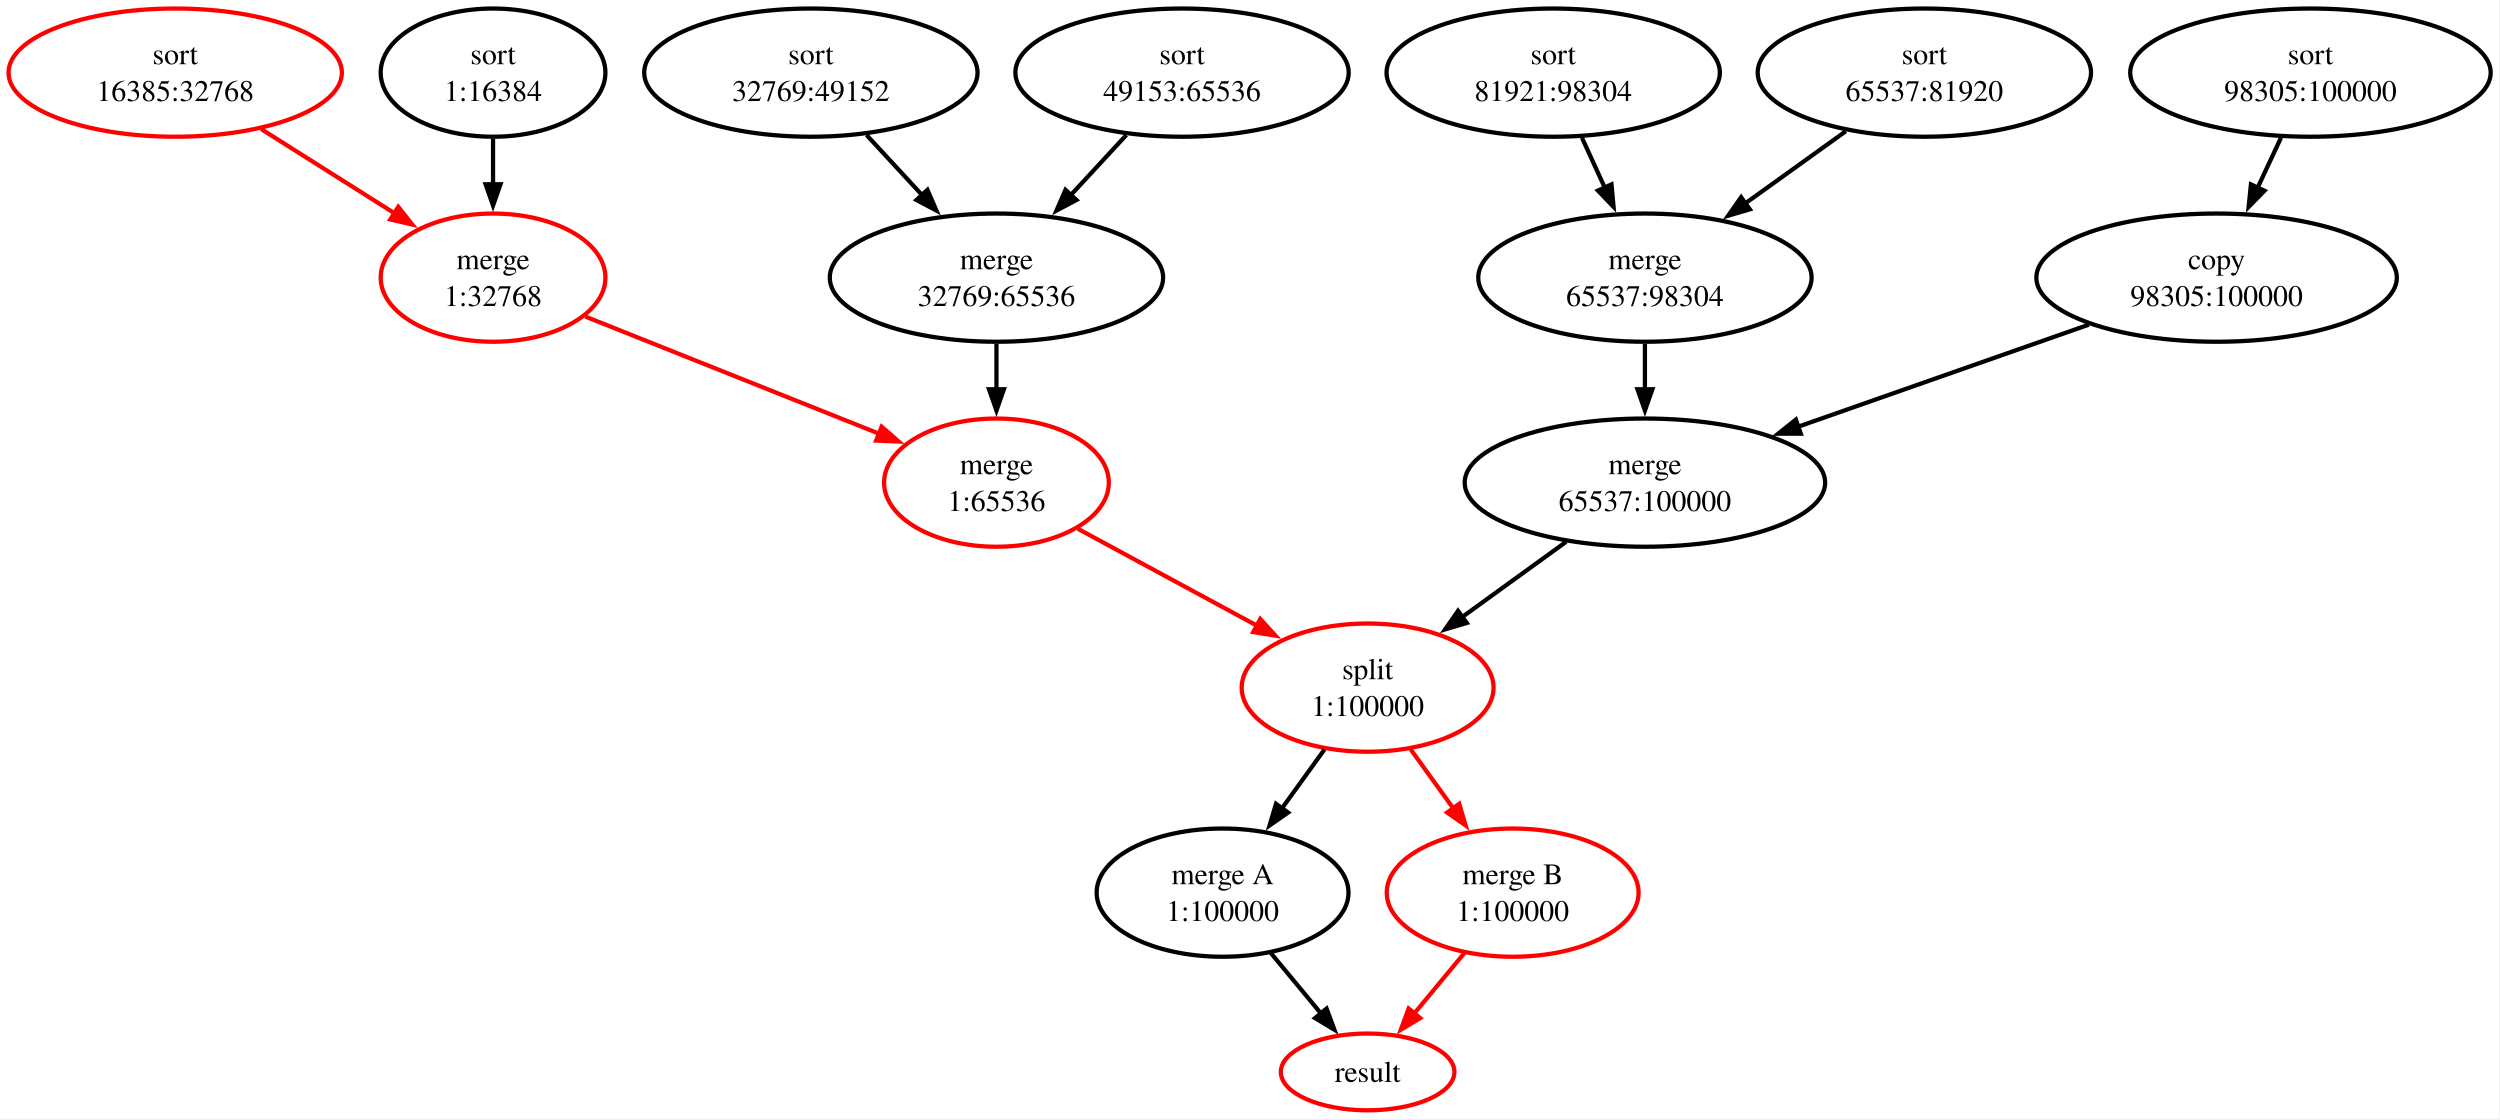
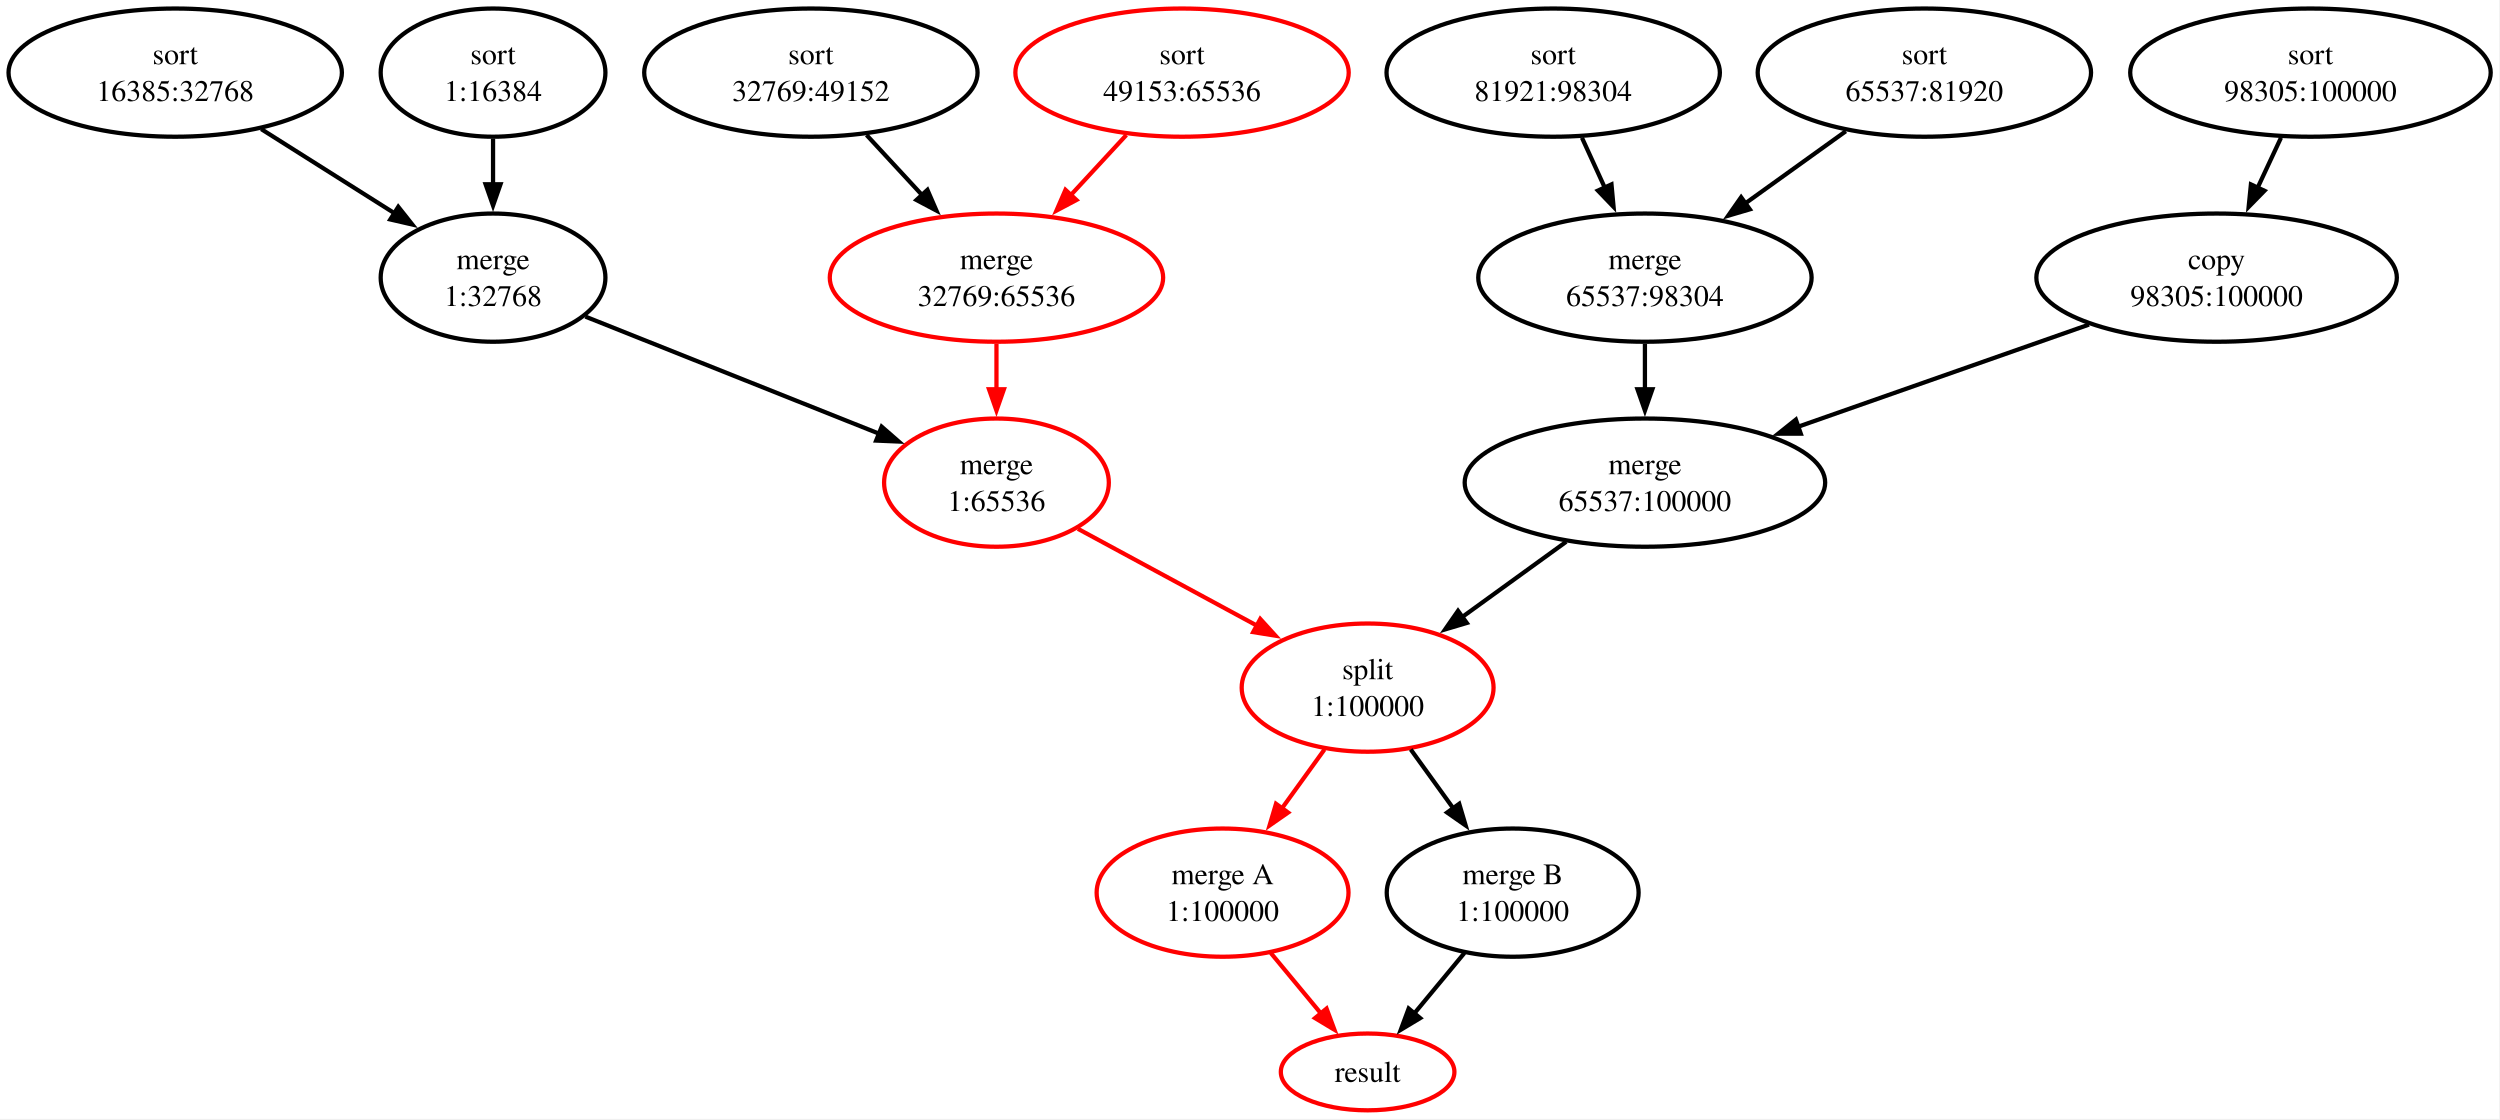
<svg xmlns="http://www.w3.org/2000/svg" width="1172pt" height="525pt" viewBox="0.00 0.00 1172.00 525.00">
  <g id="graph0" class="graph" transform="scale(1 1) rotate(0) translate(4 520.52)">
    <polygon fill="white" stroke="none" points="-4,4 -4,-520.52 1167.63,-520.52 1167.63,4 -4,4" />
    <g id="node1" class="node">
      <ellipse fill="none" stroke="black" stroke-width="2" cx="227.14" cy="-486.47" rx="52.68" ry="30.05" />
      <text xml:space="preserve" text-anchor="middle" x="227.14" y="-490.42" font-family="Times,serif" font-size="14.00">sort</text>
      <text xml:space="preserve" text-anchor="middle" x="227.14" y="-473.17" font-family="Times,serif" font-size="14.00">1:16384</text>
    </g>
    <g id="node8" class="node">
-       <ellipse fill="none" stroke="red" stroke-width="2" cx="227.14" cy="-390.36" rx="52.68" ry="30.05" />
+       <ellipse fill="none" stroke="black" stroke-width="2" cx="227.14" cy="-390.36" rx="52.68" ry="30.05" />
      <text xml:space="preserve" text-anchor="middle" x="227.14" y="-394.31" font-family="Times,serif" font-size="14.00">merge</text>
      <text xml:space="preserve" text-anchor="middle" x="227.14" y="-377.06" font-family="Times,serif" font-size="14.00">1:32768</text>
    </g>
    <g id="edge2" class="edge">
      <path fill="none" stroke="black" stroke-width="2" d="M227.14,-455.43C227.14,-448.58 227.14,-441.16 227.14,-433.89" />
      <polygon fill="black" stroke="black" stroke-width="2" points="230.64,-434.14 227.14,-424.14 223.64,-434.14 230.64,-434.14" />
    </g>
    <g id="node2" class="node">
-       <ellipse fill="none" stroke="red" stroke-width="2" cx="78.14" cy="-486.47" rx="78.14" ry="30.05" />
+       <ellipse fill="none" stroke="black" stroke-width="2" cx="78.14" cy="-486.47" rx="78.14" ry="30.05" />
      <text xml:space="preserve" text-anchor="middle" x="78.14" y="-490.42" font-family="Times,serif" font-size="14.00">sort</text>
      <text xml:space="preserve" text-anchor="middle" x="78.14" y="-473.17" font-family="Times,serif" font-size="14.00">16385:32768</text>
    </g>
    <g id="edge1" class="edge">
-       <path fill="none" stroke="red" stroke-width="2" d="M118.46,-460C137.8,-447.79 161.07,-433.09 181.1,-420.44" />
-       <polygon fill="red" stroke="red" stroke-width="2" points="182.71,-423.56 189.3,-415.26 178.97,-417.64 182.71,-423.56" />
+       <path fill="none" stroke="black" stroke-width="2" d="M118.46,-460C137.8,-447.79 161.07,-433.09 181.1,-420.44" />
+       <polygon fill="black" stroke="black" stroke-width="2" points="182.71,-423.56 189.3,-415.26 178.97,-417.64 182.71,-423.56" />
    </g>
    <g id="node3" class="node">
      <ellipse fill="none" stroke="black" stroke-width="2" cx="376.14" cy="-486.47" rx="78.14" ry="30.05" />
      <text xml:space="preserve" text-anchor="middle" x="376.14" y="-490.42" font-family="Times,serif" font-size="14.00">sort</text>
      <text xml:space="preserve" text-anchor="middle" x="376.14" y="-473.17" font-family="Times,serif" font-size="14.00">32769:49152</text>
    </g>
    <g id="node9" class="node">
-       <ellipse fill="none" stroke="black" stroke-width="2" cx="463.14" cy="-390.36" rx="78.14" ry="30.05" />
+       <ellipse fill="none" stroke="red" stroke-width="2" cx="463.14" cy="-390.36" rx="78.14" ry="30.05" />
      <text xml:space="preserve" text-anchor="middle" x="463.14" y="-394.31" font-family="Times,serif" font-size="14.00">merge</text>
      <text xml:space="preserve" text-anchor="middle" x="463.14" y="-377.06" font-family="Times,serif" font-size="14.00">32769:65536</text>
    </g>
-     <g id="edge4" class="edge">
+     <g id="edge3" class="edge">
      <path fill="none" stroke="black" stroke-width="2" d="M402.24,-457.23C410.41,-448.39 419.56,-438.49 428.24,-429.11" />
      <polygon fill="black" stroke="black" stroke-width="2" points="430.78,-431.52 435,-421.8 425.64,-426.77 430.78,-431.52" />
    </g>
    <g id="node4" class="node">
-       <ellipse fill="none" stroke="black" stroke-width="2" cx="550.14" cy="-486.47" rx="78.14" ry="30.05" />
+       <ellipse fill="none" stroke="red" stroke-width="2" cx="550.14" cy="-486.47" rx="78.14" ry="30.05" />
      <text xml:space="preserve" text-anchor="middle" x="550.14" y="-490.42" font-family="Times,serif" font-size="14.00">sort</text>
      <text xml:space="preserve" text-anchor="middle" x="550.14" y="-473.17" font-family="Times,serif" font-size="14.00">49153:65536</text>
    </g>
-     <g id="edge3" class="edge">
-       <path fill="none" stroke="black" stroke-width="2" d="M524.03,-457.23C515.86,-448.39 506.71,-438.49 498.03,-429.11" />
-       <polygon fill="black" stroke="black" stroke-width="2" points="500.63,-426.77 491.27,-421.8 495.49,-431.52 500.63,-426.77" />
+     <g id="edge4" class="edge">
+       <path fill="none" stroke="red" stroke-width="2" d="M524.03,-457.23C515.86,-448.39 506.71,-438.49 498.03,-429.11" />
+       <polygon fill="red" stroke="red" stroke-width="2" points="500.63,-426.77 491.27,-421.8 495.49,-431.52 500.63,-426.77" />
    </g>
    <g id="node5" class="node">
      <ellipse fill="none" stroke="black" stroke-width="2" cx="898.14" cy="-486.47" rx="78.14" ry="30.05" />
      <text xml:space="preserve" text-anchor="middle" x="898.14" y="-490.42" font-family="Times,serif" font-size="14.00">sort</text>
      <text xml:space="preserve" text-anchor="middle" x="898.14" y="-473.17" font-family="Times,serif" font-size="14.00">65537:81920</text>
    </g>
    <g id="node10" class="node">
      <ellipse fill="none" stroke="black" stroke-width="2" cx="767.14" cy="-390.36" rx="78.14" ry="30.05" />
      <text xml:space="preserve" text-anchor="middle" x="767.14" y="-394.31" font-family="Times,serif" font-size="14.00">merge</text>
      <text xml:space="preserve" text-anchor="middle" x="767.14" y="-377.06" font-family="Times,serif" font-size="14.00">65537:98304</text>
    </g>
-     <g id="edge6" class="edge">
+     <g id="edge5" class="edge">
      <path fill="none" stroke="black" stroke-width="2" d="M861.3,-459C846.66,-448.49 829.65,-436.27 814.14,-425.13" />
      <polygon fill="black" stroke="black" stroke-width="2" points="816.32,-422.39 806.16,-419.4 812.24,-428.07 816.32,-422.39" />
    </g>
    <g id="node6" class="node">
      <ellipse fill="none" stroke="black" stroke-width="2" cx="724.14" cy="-486.47" rx="78.14" ry="30.05" />
      <text xml:space="preserve" text-anchor="middle" x="724.14" y="-490.42" font-family="Times,serif" font-size="14.00">sort</text>
      <text xml:space="preserve" text-anchor="middle" x="724.14" y="-473.17" font-family="Times,serif" font-size="14.00">81921:98304</text>
    </g>
-     <g id="edge5" class="edge">
+     <g id="edge6" class="edge">
      <path fill="none" stroke="black" stroke-width="2" d="M737.62,-455.95C741.02,-448.51 744.74,-440.38 748.35,-432.48" />
      <polygon fill="black" stroke="black" stroke-width="2" points="751.46,-434.08 752.44,-423.53 745.1,-431.17 751.46,-434.08" />
    </g>
    <g id="node7" class="node">
      <ellipse fill="none" stroke="black" stroke-width="2" cx="1079.14" cy="-486.47" rx="84.5" ry="30.05" />
      <text xml:space="preserve" text-anchor="middle" x="1079.14" y="-490.42" font-family="Times,serif" font-size="14.00">sort</text>
      <text xml:space="preserve" text-anchor="middle" x="1079.14" y="-473.17" font-family="Times,serif" font-size="14.00">98305:100000</text>
    </g>
    <g id="node11" class="node">
      <ellipse fill="none" stroke="black" stroke-width="2" cx="1035.14" cy="-390.36" rx="84.5" ry="30.05" />
      <text xml:space="preserve" text-anchor="middle" x="1035.14" y="-394.31" font-family="Times,serif" font-size="14.00">copy</text>
      <text xml:space="preserve" text-anchor="middle" x="1035.14" y="-377.06" font-family="Times,serif" font-size="14.00">98305:100000</text>
    </g>
    <g id="edge7" class="edge">
      <path fill="none" stroke="black" stroke-width="2" d="M1065.33,-455.95C1061.85,-448.51 1058.05,-440.38 1054.36,-432.48" />
      <polygon fill="black" stroke="black" stroke-width="2" points="1057.58,-431.09 1050.17,-423.52 1051.23,-434.06 1057.58,-431.09" />
    </g>
    <g id="node12" class="node">
      <ellipse fill="none" stroke="red" stroke-width="2" cx="463.14" cy="-294.26" rx="52.68" ry="30.05" />
      <text xml:space="preserve" text-anchor="middle" x="463.14" y="-298.21" font-family="Times,serif" font-size="14.00">merge</text>
      <text xml:space="preserve" text-anchor="middle" x="463.14" y="-280.96" font-family="Times,serif" font-size="14.00">1:65536</text>
    </g>
    <g id="edge9" class="edge">
-       <path fill="none" stroke="red" stroke-width="2" d="M270.42,-372.1C309.18,-356.65 366.2,-333.91 408.17,-317.18" />
-       <polygon fill="red" stroke="red" stroke-width="2" points="409.32,-320.49 417.31,-313.53 406.73,-313.98 409.32,-320.49" />
+       <path fill="none" stroke="black" stroke-width="2" d="M270.42,-372.1C309.18,-356.65 366.2,-333.91 408.17,-317.18" />
+       <polygon fill="black" stroke="black" stroke-width="2" points="409.32,-320.49 417.31,-313.53 406.73,-313.98 409.32,-320.49" />
    </g>
    <g id="edge8" class="edge">
-       <path fill="none" stroke="black" stroke-width="2" d="M463.14,-359.33C463.14,-352.47 463.14,-345.06 463.14,-337.79" />
-       <polygon fill="black" stroke="black" stroke-width="2" points="466.64,-338.04 463.14,-328.04 459.64,-338.04 466.64,-338.04" />
+       <path fill="none" stroke="red" stroke-width="2" d="M463.14,-359.33C463.14,-352.47 463.14,-345.06 463.14,-337.79" />
+       <polygon fill="red" stroke="red" stroke-width="2" points="466.64,-338.04 463.14,-328.04 459.64,-338.04 466.64,-338.04" />
    </g>
    <g id="node13" class="node">
      <ellipse fill="none" stroke="black" stroke-width="2" cx="767.14" cy="-294.26" rx="84.5" ry="30.05" />
      <text xml:space="preserve" text-anchor="middle" x="767.14" y="-298.21" font-family="Times,serif" font-size="14.00">merge</text>
      <text xml:space="preserve" text-anchor="middle" x="767.14" y="-280.96" font-family="Times,serif" font-size="14.00">65537:100000</text>
    </g>
-     <g id="edge10" class="edge">
+     <g id="edge11" class="edge">
      <path fill="none" stroke="black" stroke-width="2" d="M767.14,-359.33C767.14,-352.47 767.14,-345.06 767.14,-337.79" />
      <polygon fill="black" stroke="black" stroke-width="2" points="770.64,-338.04 767.14,-328.04 763.64,-338.04 770.64,-338.04" />
    </g>
-     <g id="edge11" class="edge">
+     <g id="edge10" class="edge">
      <path fill="none" stroke="black" stroke-width="2" d="M975.32,-368.36C935.03,-354.21 881.66,-335.47 839.05,-320.51" />
      <polygon fill="black" stroke="black" stroke-width="2" points="840.21,-317.21 829.62,-317.2 837.9,-323.82 840.21,-317.21" />
    </g>
    <g id="node14" class="node">
      <ellipse fill="none" stroke="red" stroke-width="2" cx="637.14" cy="-198.16" rx="59.04" ry="30.05" />
      <text xml:space="preserve" text-anchor="middle" x="637.14" y="-202.11" font-family="Times,serif" font-size="14.00">split</text>
      <text xml:space="preserve" text-anchor="middle" x="637.14" y="-184.86" font-family="Times,serif" font-size="14.00">1:100000</text>
    </g>
-     <g id="edge13" class="edge">
+     <g id="edge12" class="edge">
      <path fill="none" stroke="red" stroke-width="2" d="M501.32,-272.61C526,-259.26 558.44,-241.72 585.42,-227.12" />
      <polygon fill="red" stroke="red" stroke-width="2" points="586.82,-230.35 593.95,-222.51 583.49,-224.19 586.82,-230.35" />
    </g>
-     <g id="edge12" class="edge">
+     <g id="edge13" class="edge">
      <path fill="none" stroke="black" stroke-width="2" d="M730.23,-266.55C714.96,-255.49 697.13,-242.58 681.18,-231.04" />
      <polygon fill="black" stroke="black" stroke-width="2" points="683.62,-228.48 673.47,-225.46 679.52,-234.16 683.62,-228.48" />
    </g>
    <g id="node15" class="node">
-       <ellipse fill="none" stroke="black" stroke-width="2" cx="569.14" cy="-102.05" rx="59.04" ry="30.05" />
+       <ellipse fill="none" stroke="red" stroke-width="2" cx="569.14" cy="-102.05" rx="59.04" ry="30.05" />
      <text xml:space="preserve" text-anchor="middle" x="569.14" y="-106" font-family="Times,serif" font-size="14.00">merge A</text>
      <text xml:space="preserve" text-anchor="middle" x="569.14" y="-88.75" font-family="Times,serif" font-size="14.00">1:100000</text>
    </g>
    <g id="edge14" class="edge">
-       <path fill="none" stroke="black" stroke-width="2" d="M616.92,-169.18C610.67,-160.53 603.68,-150.85 597.01,-141.62" />
-       <polygon fill="black" stroke="black" stroke-width="2" points="599.86,-139.6 591.17,-133.54 594.19,-143.7 599.86,-139.6" />
+       <path fill="none" stroke="red" stroke-width="2" d="M616.92,-169.18C610.67,-160.53 603.68,-150.85 597.01,-141.62" />
+       <polygon fill="red" stroke="red" stroke-width="2" points="599.86,-139.6 591.17,-133.54 594.19,-143.7 599.86,-139.6" />
    </g>
    <g id="node16" class="node">
-       <ellipse fill="none" stroke="red" stroke-width="2" cx="705.14" cy="-102.05" rx="59.04" ry="30.05" />
+       <ellipse fill="none" stroke="black" stroke-width="2" cx="705.14" cy="-102.05" rx="59.04" ry="30.05" />
      <text xml:space="preserve" text-anchor="middle" x="705.14" y="-106" font-family="Times,serif" font-size="14.00">merge B</text>
      <text xml:space="preserve" text-anchor="middle" x="705.14" y="-88.75" font-family="Times,serif" font-size="14.00">1:100000</text>
    </g>
    <g id="edge15" class="edge">
-       <path fill="none" stroke="red" stroke-width="2" d="M657.35,-169.18C663.6,-160.53 670.59,-150.85 677.26,-141.62" />
-       <polygon fill="red" stroke="red" stroke-width="2" points="680.08,-143.7 683.1,-133.54 674.41,-139.6 680.08,-143.7" />
+       <path fill="none" stroke="black" stroke-width="2" d="M657.35,-169.18C663.6,-160.53 670.59,-150.85 677.26,-141.62" />
+       <polygon fill="black" stroke="black" stroke-width="2" points="680.08,-143.7 683.1,-133.54 674.41,-139.6 680.08,-143.7" />
    </g>
    <g id="node17" class="node">
      <ellipse fill="none" stroke="red" stroke-width="2" cx="637.14" cy="-18" rx="40.69" ry="18" />
      <text xml:space="preserve" text-anchor="middle" x="637.14" y="-13.32" font-family="Times,serif" font-size="14.00">result</text>
    </g>
    <g id="edge17" class="edge">
-       <path fill="none" stroke="black" stroke-width="2" d="M591.78,-73.73C599.33,-64.62 607.73,-54.48 615.23,-45.44" />
-       <polygon fill="black" stroke="black" stroke-width="2" points="617.89,-47.71 621.58,-37.77 612.5,-43.24 617.89,-47.71" />
+       <path fill="none" stroke="red" stroke-width="2" d="M591.78,-73.73C599.33,-64.62 607.73,-54.48 615.23,-45.44" />
+       <polygon fill="red" stroke="red" stroke-width="2" points="617.89,-47.71 621.58,-37.77 612.5,-43.24 617.89,-47.71" />
    </g>
    <g id="edge16" class="edge">
-       <path fill="none" stroke="red" stroke-width="2" d="M682.49,-73.73C674.94,-64.62 666.54,-54.48 659.04,-45.44" />
-       <polygon fill="red" stroke="red" stroke-width="2" points="661.77,-43.24 652.69,-37.77 656.38,-47.71 661.77,-43.24" />
+       <path fill="none" stroke="black" stroke-width="2" d="M682.49,-73.73C674.94,-64.62 666.54,-54.48 659.04,-45.44" />
+       <polygon fill="black" stroke="black" stroke-width="2" points="661.77,-43.24 652.69,-37.77 656.38,-47.71 661.77,-43.24" />
    </g>
  </g>
</svg>
